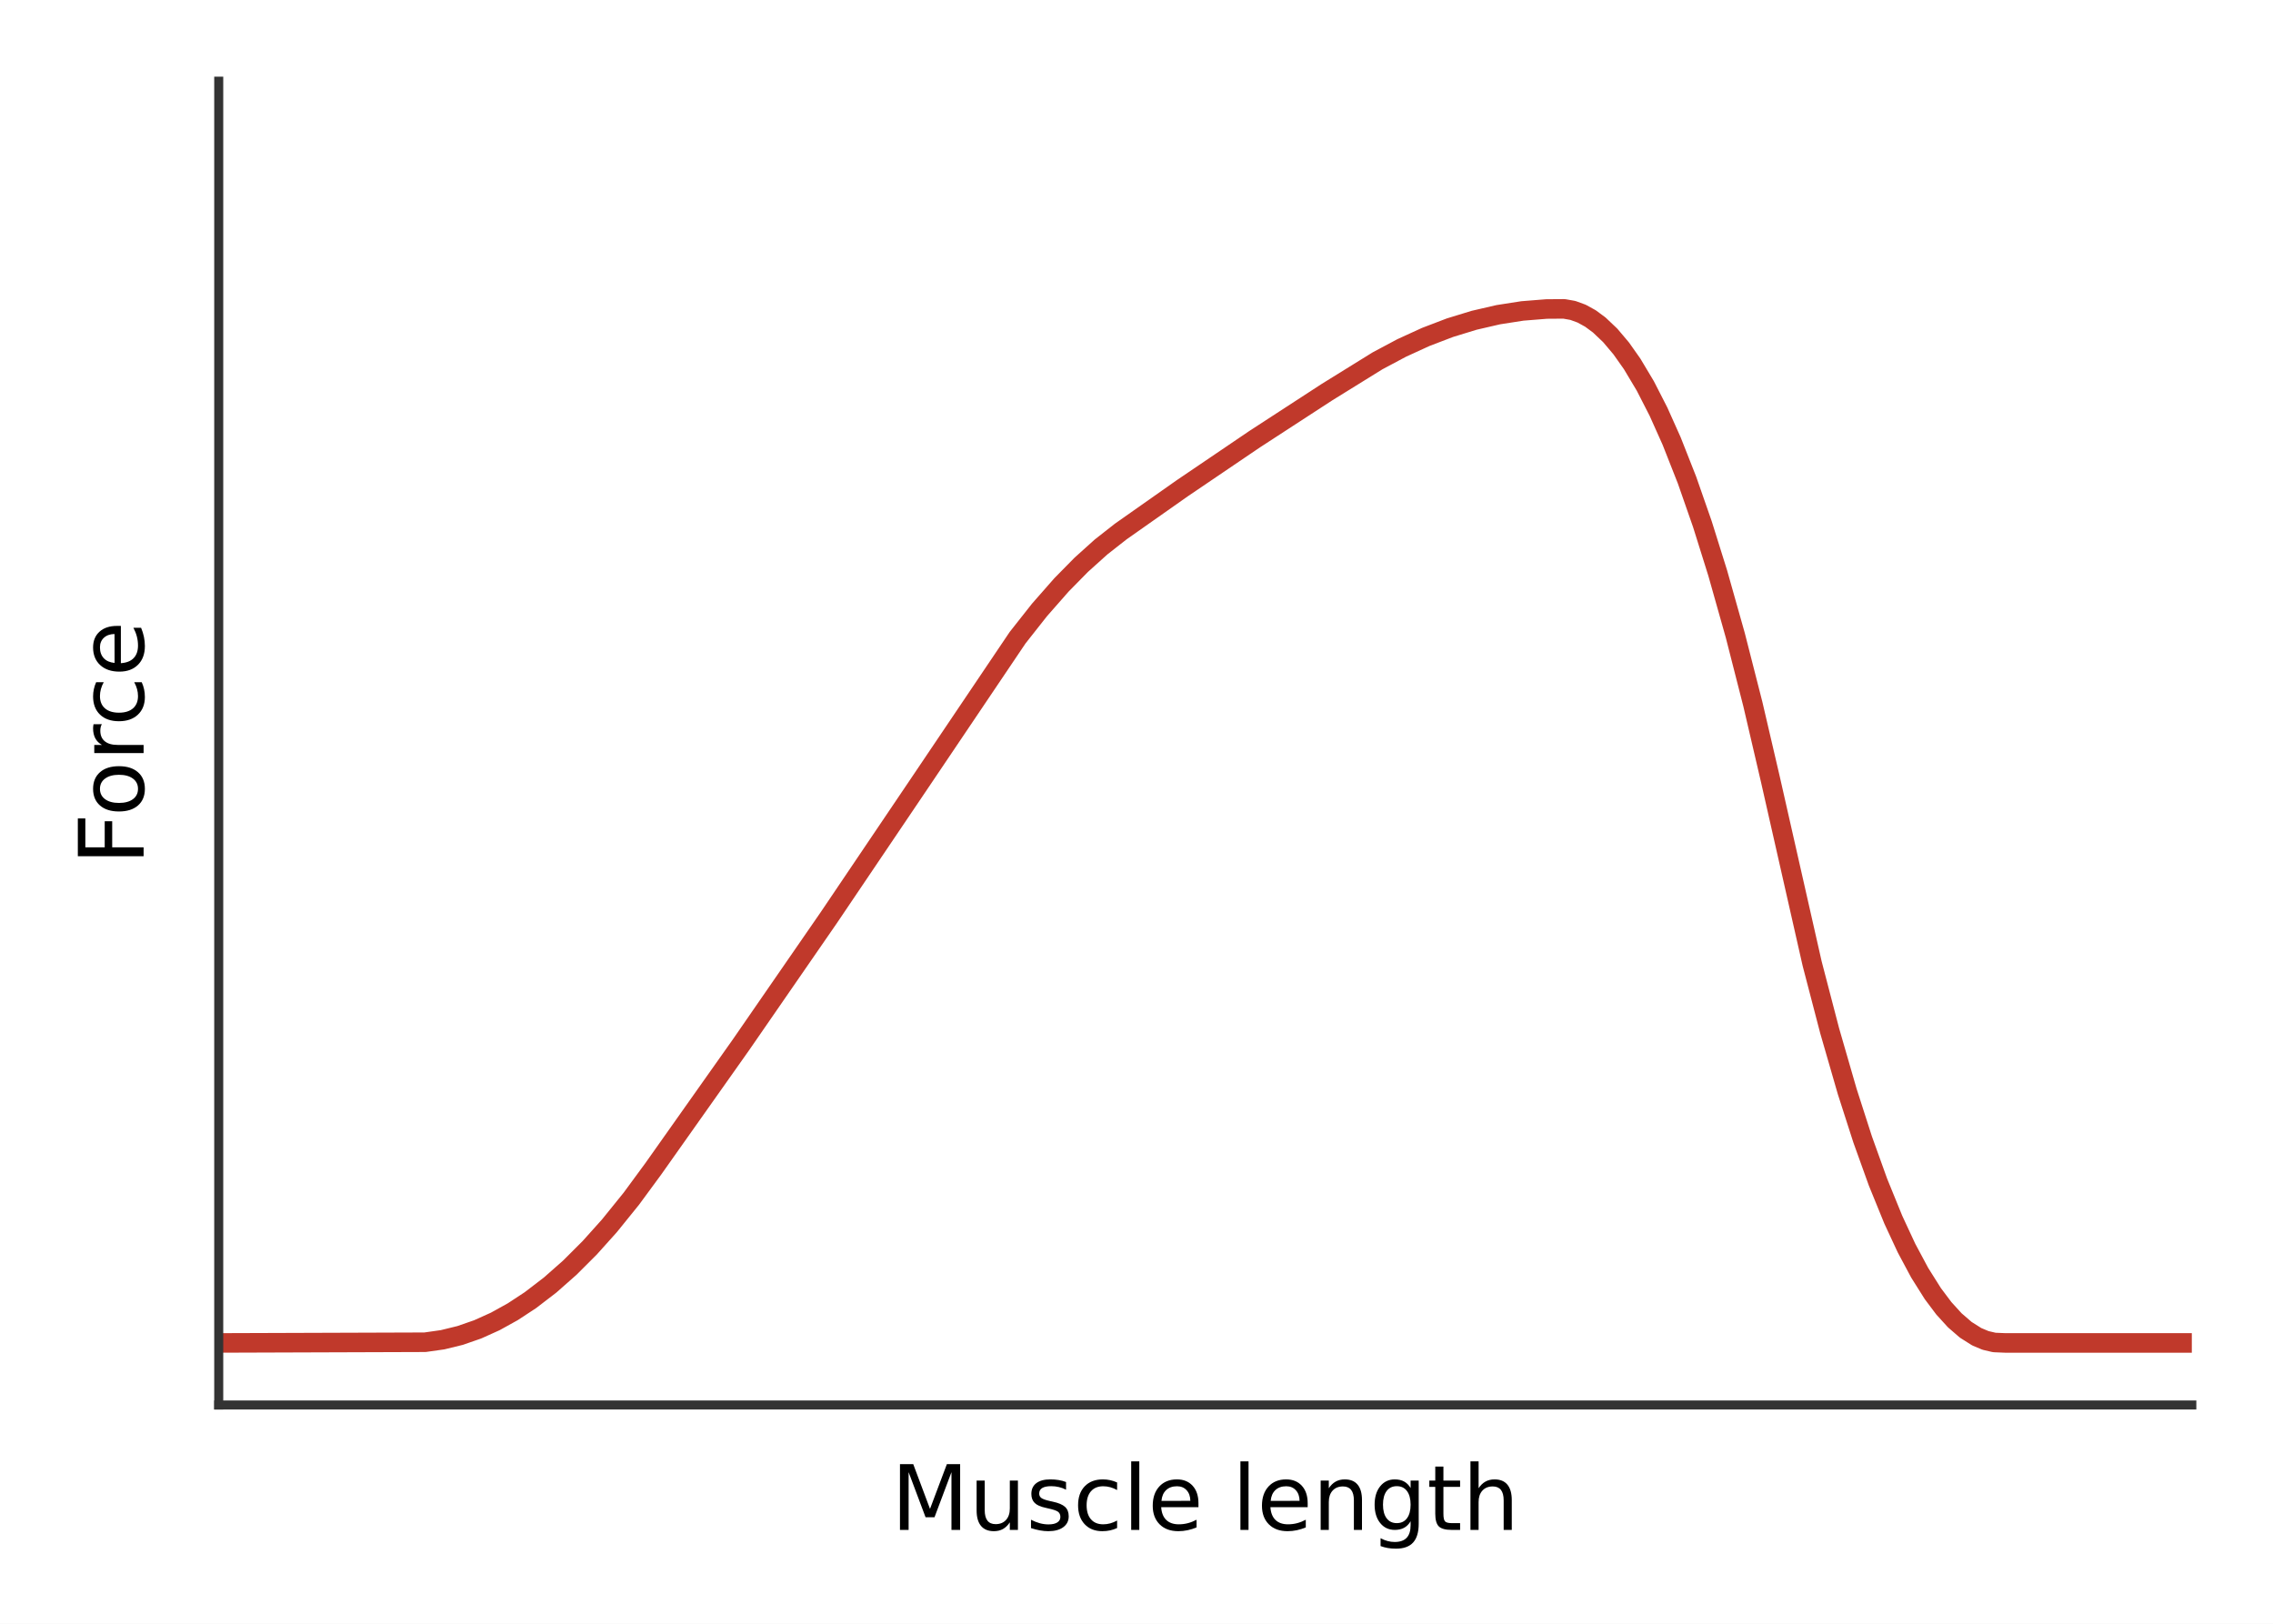
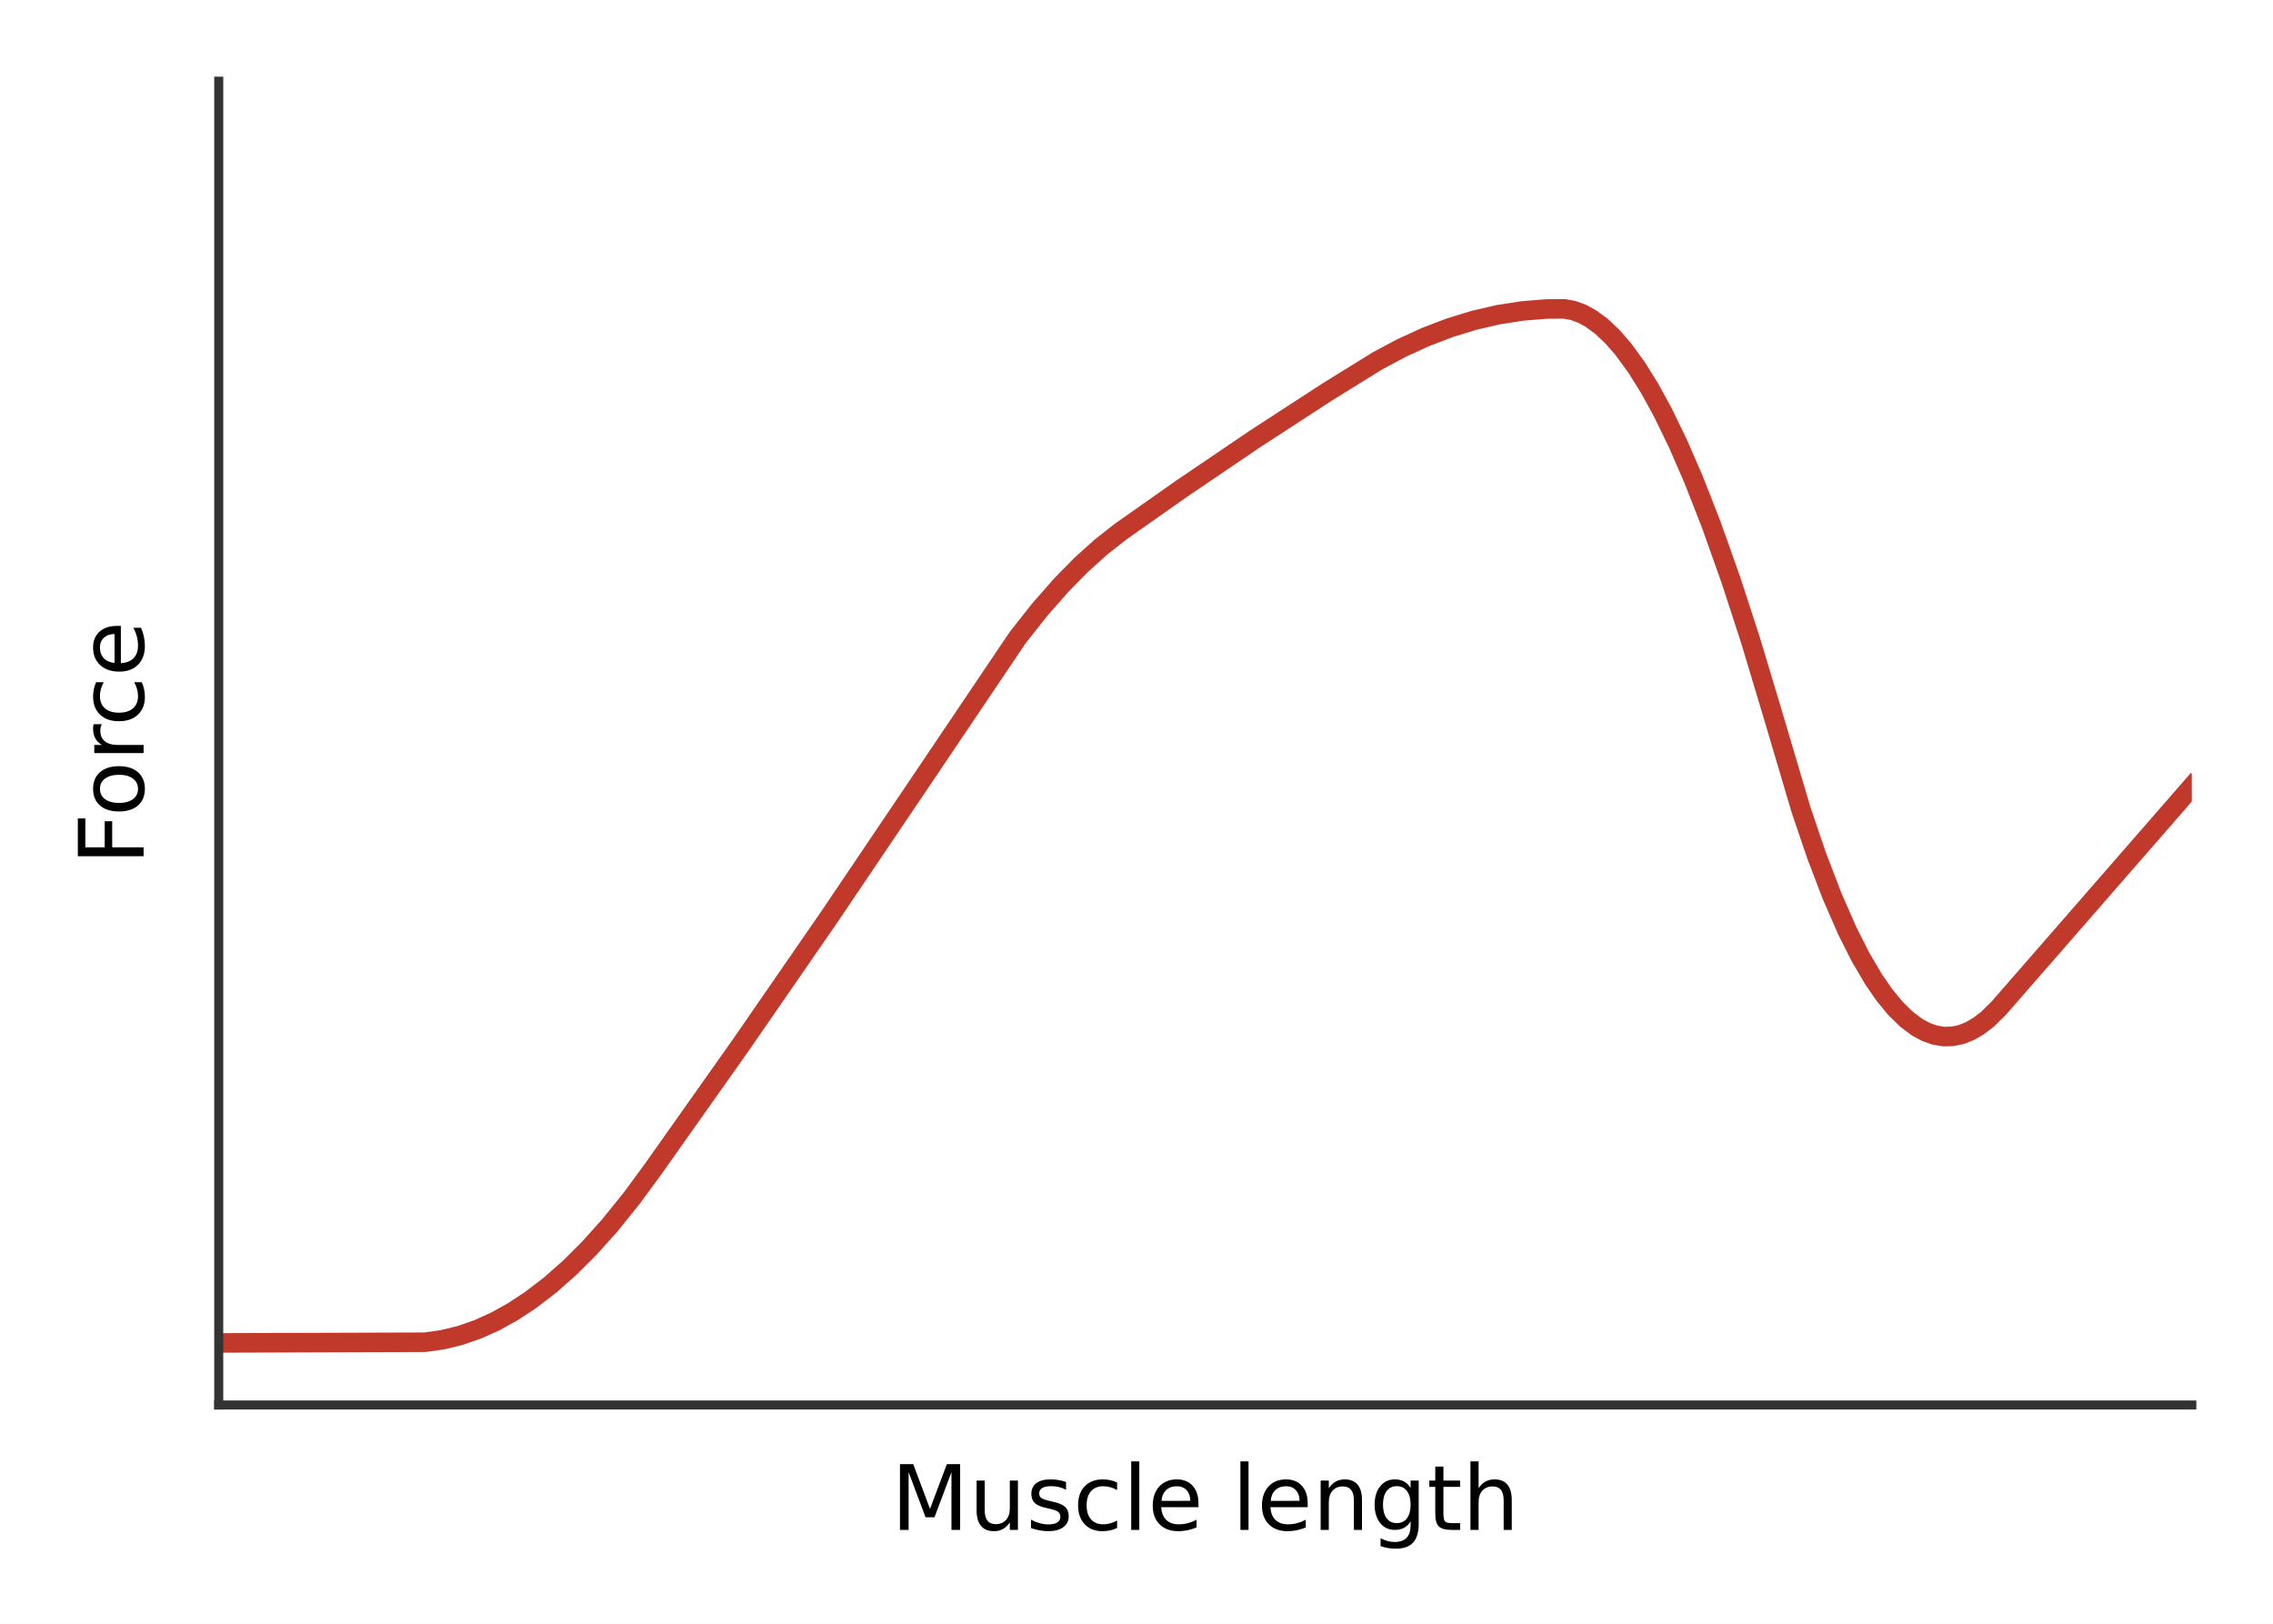
<svg xmlns="http://www.w3.org/2000/svg" xmlns:xlink="http://www.w3.org/1999/xlink" width="302.4pt" height="216pt" viewBox="0 0 302.4 216" version="1.1">
  <defs>
    <style type="text/css">*{stroke-linejoin: round; stroke-linecap: butt}</style>
  </defs>
  <g id="figure_1">
    <g id="patch_1">
      <path d="M 0 216  L 302.4 216  L 302.4 0  L 0 0  z " style="fill: #ffffff" />
    </g>
    <g id="axes_1">
      <g id="patch_2">
        <path d="M 29.1 186.9  L 291.6 186.9  L 291.6 10.8  L 29.1 10.8  z " style="fill: #ffffff" />
      </g>
      <g id="matplotlib.axis_1">
        <g id="text_1">
          <g transform="translate(118.5553 203.5181) scale(0.12 -0.12)">
            <defs>
              <path id="DejaVuSans-4d" d="M 628 4666  L 1569 4666  L 2759 1491  L 3956 4666  L 4897 4666  L 4897 0  L 4281 0  L 4281 4097  L 3078 897  L 2444 897  L 1241 4097  L 1241 0  L 628 0  L 628 4666  z " transform="scale(0.015625)" />
              <path id="DejaVuSans-75" d="M 544 1381  L 544 3500  L 1119 3500  L 1119 1403  Q 1119 906 1312 657  Q 1506 409 1894 409  Q 2359 409 2629 706  Q 2900 1003 2900 1516  L 2900 3500  L 3475 3500  L 3475 0  L 2900 0  L 2900 538  Q 2691 219 2414 64  Q 2138 -91 1772 -91  Q 1169 -91 856 284  Q 544 659 544 1381  z M 1991 3584  L 1991 3584  z " transform="scale(0.015625)" />
              <path id="DejaVuSans-73" d="M 2834 3397  L 2834 2853  Q 2591 2978 2328 3040  Q 2066 3103 1784 3103  Q 1356 3103 1142 2972  Q 928 2841 928 2578  Q 928 2378 1081 2264  Q 1234 2150 1697 2047  L 1894 2003  Q 2506 1872 2764 1633  Q 3022 1394 3022 966  Q 3022 478 2636 193  Q 2250 -91 1575 -91  Q 1294 -91 989 -36  Q 684 19 347 128  L 347 722  Q 666 556 975 473  Q 1284 391 1588 391  Q 1994 391 2212 530  Q 2431 669 2431 922  Q 2431 1156 2273 1281  Q 2116 1406 1581 1522  L 1381 1569  Q 847 1681 609 1914  Q 372 2147 372 2553  Q 372 3047 722 3315  Q 1072 3584 1716 3584  Q 2034 3584 2315 3537  Q 2597 3491 2834 3397  z " transform="scale(0.015625)" />
              <path id="DejaVuSans-63" d="M 3122 3366  L 3122 2828  Q 2878 2963 2633 3030  Q 2388 3097 2138 3097  Q 1578 3097 1268 2742  Q 959 2388 959 1747  Q 959 1106 1268 751  Q 1578 397 2138 397  Q 2388 397 2633 464  Q 2878 531 3122 666  L 3122 134  Q 2881 22 2623 -34  Q 2366 -91 2075 -91  Q 1284 -91 818 406  Q 353 903 353 1747  Q 353 2603 823 3093  Q 1294 3584 2113 3584  Q 2378 3584 2631 3529  Q 2884 3475 3122 3366  z " transform="scale(0.015625)" />
              <path id="DejaVuSans-6c" d="M 603 4863  L 1178 4863  L 1178 0  L 603 0  L 603 4863  z " transform="scale(0.015625)" />
              <path id="DejaVuSans-65" d="M 3597 1894  L 3597 1613  L 953 1613  Q 991 1019 1311 708  Q 1631 397 2203 397  Q 2534 397 2845 478  Q 3156 559 3463 722  L 3463 178  Q 3153 47 2828 -22  Q 2503 -91 2169 -91  Q 1331 -91 842 396  Q 353 884 353 1716  Q 353 2575 817 3079  Q 1281 3584 2069 3584  Q 2775 3584 3186 3129  Q 3597 2675 3597 1894  z M 3022 2063  Q 3016 2534 2758 2815  Q 2500 3097 2075 3097  Q 1594 3097 1305 2825  Q 1016 2553 972 2059  L 3022 2063  z " transform="scale(0.015625)" />
              <path id="DejaVuSans-20" transform="scale(0.015625)" />
              <path id="DejaVuSans-6e" d="M 3513 2113  L 3513 0  L 2938 0  L 2938 2094  Q 2938 2591 2744 2837  Q 2550 3084 2163 3084  Q 1697 3084 1428 2787  Q 1159 2491 1159 1978  L 1159 0  L 581 0  L 581 3500  L 1159 3500  L 1159 2956  Q 1366 3272 1645 3428  Q 1925 3584 2291 3584  Q 2894 3584 3203 3211  Q 3513 2838 3513 2113  z " transform="scale(0.015625)" />
              <path id="DejaVuSans-67" d="M 2906 1791  Q 2906 2416 2648 2759  Q 2391 3103 1925 3103  Q 1463 3103 1205 2759  Q 947 2416 947 1791  Q 947 1169 1205 825  Q 1463 481 1925 481  Q 2391 481 2648 825  Q 2906 1169 2906 1791  z M 3481 434  Q 3481 -459 3084 -895  Q 2688 -1331 1869 -1331  Q 1566 -1331 1297 -1286  Q 1028 -1241 775 -1147  L 775 -588  Q 1028 -725 1275 -790  Q 1522 -856 1778 -856  Q 2344 -856 2625 -561  Q 2906 -266 2906 331  L 2906 616  Q 2728 306 2450 153  Q 2172 0 1784 0  Q 1141 0 747 490  Q 353 981 353 1791  Q 353 2603 747 3093  Q 1141 3584 1784 3584  Q 2172 3584 2450 3431  Q 2728 3278 2906 2969  L 2906 3500  L 3481 3500  L 3481 434  z " transform="scale(0.015625)" />
              <path id="DejaVuSans-74" d="M 1172 4494  L 1172 3500  L 2356 3500  L 2356 3053  L 1172 3053  L 1172 1153  Q 1172 725 1289 603  Q 1406 481 1766 481  L 2356 481  L 2356 0  L 1766 0  Q 1100 0 847 248  Q 594 497 594 1153  L 594 3053  L 172 3053  L 172 3500  L 594 3500  L 594 4494  L 1172 4494  z " transform="scale(0.015625)" />
              <path id="DejaVuSans-68" d="M 3513 2113  L 3513 0  L 2938 0  L 2938 2094  Q 2938 2591 2744 2837  Q 2550 3084 2163 3084  Q 1697 3084 1428 2787  Q 1159 2491 1159 1978  L 1159 0  L 581 0  L 581 4863  L 1159 4863  L 1159 2956  Q 1366 3272 1645 3428  Q 1925 3584 2291 3584  Q 2894 3584 3203 3211  Q 3513 2838 3513 2113  z " transform="scale(0.015625)" />
            </defs>
            <use xlink:href="#DejaVuSans-4d" />
            <use xlink:href="#DejaVuSans-75" x="86.279" />
            <use xlink:href="#DejaVuSans-73" x="149.658" />
            <use xlink:href="#DejaVuSans-63" x="201.758" />
            <use xlink:href="#DejaVuSans-6c" x="256.738" />
            <use xlink:href="#DejaVuSans-65" x="284.521" />
            <use xlink:href="#DejaVuSans-20" x="346.045" />
            <use xlink:href="#DejaVuSans-6c" x="377.832" />
            <use xlink:href="#DejaVuSans-65" x="405.615" />
            <use xlink:href="#DejaVuSans-6e" x="467.139" />
            <use xlink:href="#DejaVuSans-67" x="530.518" />
            <use xlink:href="#DejaVuSans-74" x="593.994" />
            <use xlink:href="#DejaVuSans-68" x="633.203" />
          </g>
        </g>
      </g>
      <g id="matplotlib.axis_2">
        <g id="text_2">
          <g transform="translate(19.10438 115.0772) rotate(-90) scale(0.12 -0.12)">
            <defs>
              <path id="DejaVuSans-46" d="M 628 4666  L 3309 4666  L 3309 4134  L 1259 4134  L 1259 2759  L 3109 2759  L 3109 2228  L 1259 2228  L 1259 0  L 628 0  L 628 4666  z " transform="scale(0.015625)" />
              <path id="DejaVuSans-6f" d="M 1959 3097  Q 1497 3097 1228 2736  Q 959 2375 959 1747  Q 959 1119 1226 758  Q 1494 397 1959 397  Q 2419 397 2687 759  Q 2956 1122 2956 1747  Q 2956 2369 2687 2733  Q 2419 3097 1959 3097  z M 1959 3584  Q 2709 3584 3137 3096  Q 3566 2609 3566 1747  Q 3566 888 3137 398  Q 2709 -91 1959 -91  Q 1206 -91 779 398  Q 353 888 353 1747  Q 353 2609 779 3096  Q 1206 3584 1959 3584  z " transform="scale(0.015625)" />
              <path id="DejaVuSans-72" d="M 2631 2963  Q 2534 3019 2420 3045  Q 2306 3072 2169 3072  Q 1681 3072 1420 2755  Q 1159 2438 1159 1844  L 1159 0  L 581 0  L 581 3500  L 1159 3500  L 1159 2956  Q 1341 3275 1631 3429  Q 1922 3584 2338 3584  Q 2397 3584 2469 3576  Q 2541 3569 2628 3553  L 2631 2963  z " transform="scale(0.015625)" />
            </defs>
            <use xlink:href="#DejaVuSans-46" />
            <use xlink:href="#DejaVuSans-6f" x="53.895" />
            <use xlink:href="#DejaVuSans-72" x="115.076" />
            <use xlink:href="#DejaVuSans-63" x="153.939" />
            <use xlink:href="#DejaVuSans-65" x="208.92" />
          </g>
        </g>
      </g>
      <g id="line2d_1">
-         <path d="M 29.1 178.645  L 56.547 178.553  L 58.883 178.222  L 61.219 177.65  L 63.555 176.838  L 65.891 175.784  L 68.227 174.49  L 70.563 172.956  L 73.191 170.941  L 75.819 168.622  L 78.446 165.998  L 81.074 163.07  L 83.994 159.458  L 86.914 155.484  L 98.594 138.965  L 110.274 122.056  L 121.953 104.757  L 135.385 84.826  L 138.305 81.125  L 141.225 77.801  L 143.853 75.13  L 146.48 72.765  L 149.108 70.704  L 157.284 64.953  L 166.92 58.421  L 176.556 52.156  L 183.271 47.998  L 186.483 46.287  L 189.695 44.817  L 192.907 43.59  L 196.119 42.606  L 199.331 41.863  L 202.543 41.363  L 205.755 41.106  L 208.091 41.089  L 209.259 41.297  L 210.426 41.723  L 211.594 42.367  L 212.762 43.23  L 214.222 44.615  L 215.682 46.342  L 217.142 48.41  L 218.894 51.342  L 220.646 54.765  L 222.398 58.679  L 224.442 63.867  L 226.486 69.724  L 228.53 76.249  L 230.866 84.526  L 233.202 93.676  L 235.538 103.699  L 241.086 128.175  L 243.421 137.128  L 245.757 145.208  L 247.801 151.561  L 249.845 157.245  L 251.889 162.261  L 253.641 166.028  L 255.393 169.303  L 257.145 172.087  L 258.605 174.032  L 260.065 175.636  L 261.525 176.898  L 262.985 177.82  L 264.153 178.311  L 265.321 178.584  L 266.781 178.645  L 291.6 178.645  L 291.6 178.645  " clip-path="url(#p643435450b)" style="fill: none; stroke: #c0392b; stroke-width: 2.6; stroke-linecap: square" />
+         <path d="M 29.1 178.645  L 56.547 178.553  L 58.883 178.222  L 61.219 177.65  L 63.555 176.838  L 65.891 175.784  L 68.227 174.49  L 70.563 172.956  L 73.191 170.941  L 75.819 168.622  L 78.446 165.998  L 81.074 163.07  L 83.994 159.458  L 86.914 155.484  L 98.594 138.965  L 110.274 122.056  L 121.953 104.757  L 135.385 84.826  L 138.305 81.125  L 141.225 77.801  L 143.853 75.13  L 146.48 72.765  L 149.108 70.704  L 157.284 64.953  L 166.92 58.421  L 176.556 52.156  L 183.271 47.998  L 186.483 46.287  L 189.695 44.817  L 192.907 43.59  L 196.119 42.606  L 199.331 41.863  L 202.543 41.363  L 205.755 41.106  L 208.091 41.089  L 209.259 41.295  L 210.426 41.713  L 211.594 42.338  L 213.054 43.406  L 214.514 44.784  L 215.974 46.464  L 217.726 48.866  L 219.478 51.676  L 221.23 54.879  L 223.274 59.095  L 225.318 63.805  L 227.654 69.763  L 230.282 77.157  L 232.91 85.238  L 235.83 94.964  L 239.626 107.773  L 241.67 113.787  L 243.713 119.133  L 245.757 123.81  L 247.509 127.286  L 249.261 130.271  L 250.721 132.383  L 252.181 134.154  L 253.641 135.584  L 255.101 136.672  L 256.269 137.297  L 257.437 137.704  L 258.605 137.893  L 259.773 137.863  L 260.941 137.614  L 262.109 137.148  L 263.277 136.463  L 264.445 135.559  L 265.905 134.123  L 273.205 125.754  L 291.6 104.647  L 291.6 104.647  " clip-path="url(#pe99f836115)" style="fill: none; stroke: #c0392b; stroke-width: 2.6; stroke-linecap: square" />
      </g>
      <g id="patch_3">
        <path d="M 29.1 186.9  L 29.1 10.8  " style="fill: none; stroke: #333333; stroke-width: 1.2; stroke-linejoin: miter; stroke-linecap: square" />
      </g>
      <g id="patch_4">
        <path d="M 29.1 186.9  L 291.6 186.9  " style="fill: none; stroke: #333333; stroke-width: 1.2; stroke-linejoin: miter; stroke-linecap: square" />
      </g>
    </g>
  </g>
  <defs>
-     <clipPath id="p643435450b">
+     <clipPath id="pe99f836115">
      <rect x="29.1" y="10.8" width="262.5" height="176.1" />
    </clipPath>
  </defs>
</svg>
